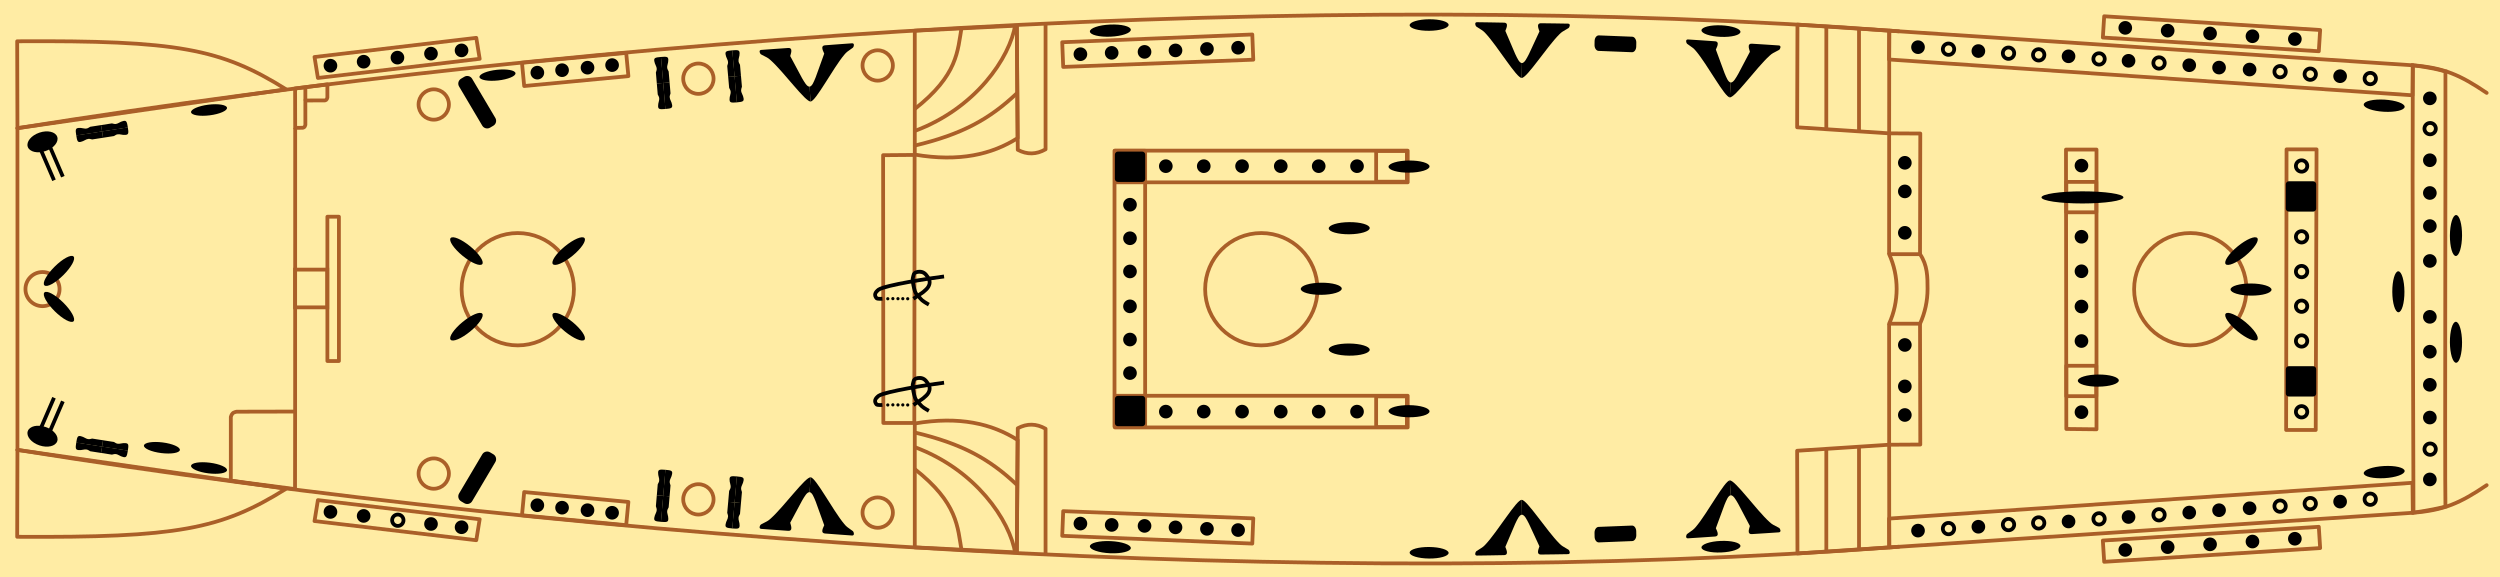
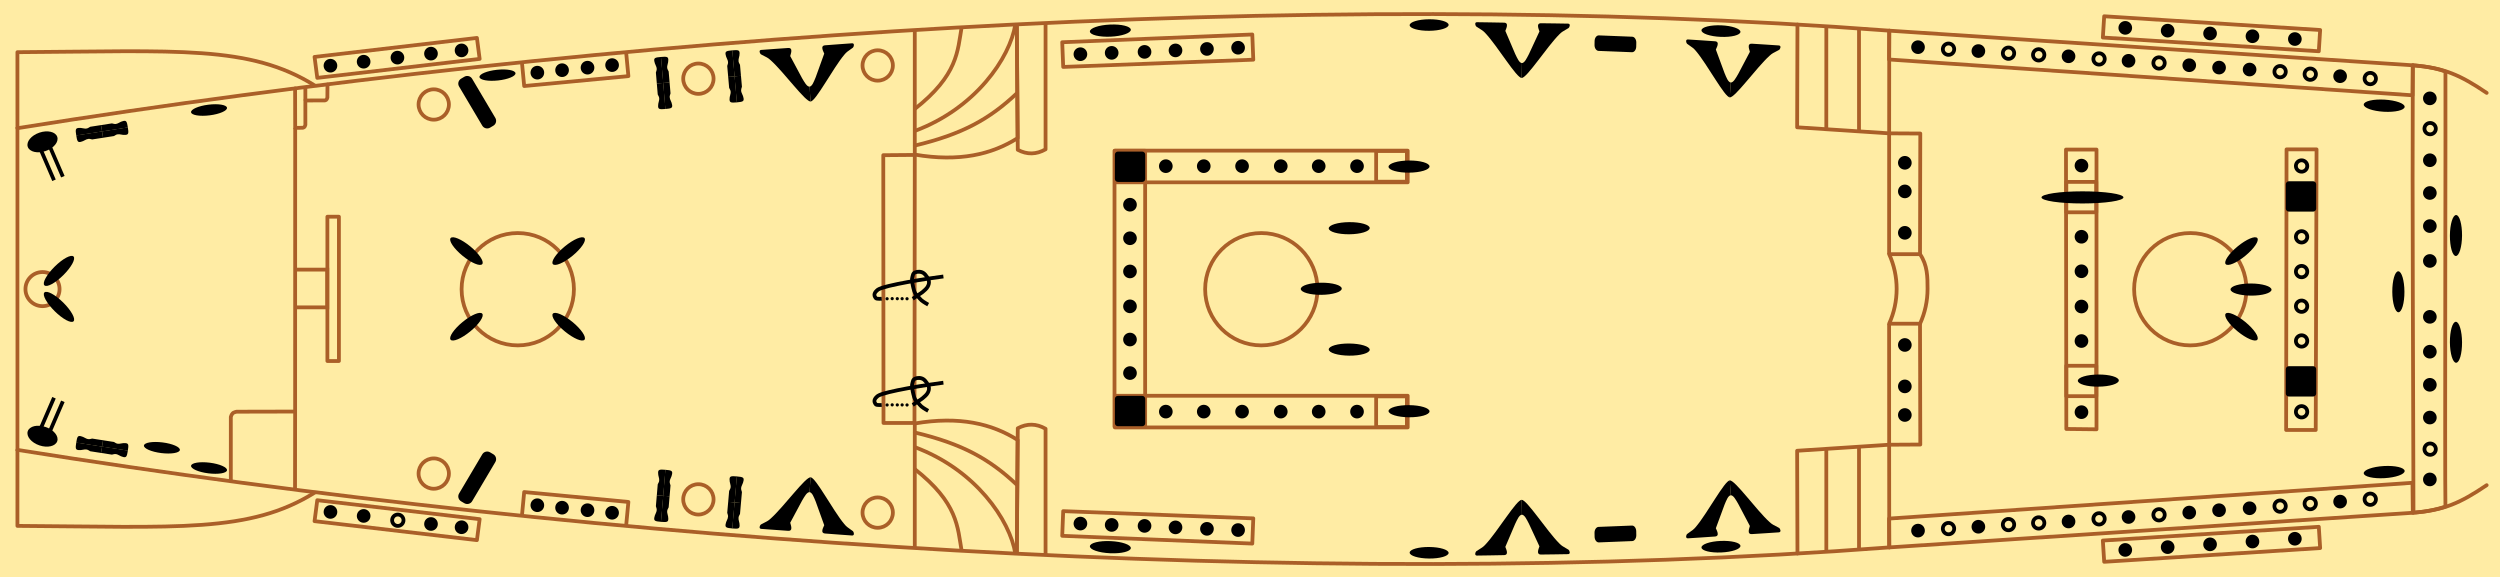
<svg xmlns="http://www.w3.org/2000/svg" xmlns:ns2="https://github.com/jolaf/rigging" xmlns:xlink="http://www.w3.org/1999/xlink" viewBox="1 -24 659 152" version="1.1" id="svg1" height="100%" width="100%">
  <style id="style1">
    /*  */
    #background {
      fill: #ffeca4;
    }

    #drawing, #wood {
      color: #aa5f28;
    }

    #wood {
      opacity: 0.5;
    }
    /*  */
  </style>
  <defs id="defs1">
    <pattern id="wood" width="5" height="5" viewBox="0,0,100,100" patternUnits="userSpaceOnUse" style="color:#aa5f28;opacity:0.5;fill:currentColor">
      <rect x="0" y="0" width="100" height="5" id="rect1431" />
      <rect id="rect3597" height="95" width="100" y="5" x="0" style="opacity:0.1" />
    </pattern>
    <rect y="-0.809" x="277.269" height="146.642" width="220.711" id="deckMask" style="fill:currentColor" />
    <g id="mastMask" style="stroke:currentColor">
      <path id="path89" d="m 425.113,59.525 c 26.5,26.5 26.5,26.5 26.5,26.5 z" />
      <path id="path91" d="m 451.613,59.525 c -26.5,26.5 -26.5,26.5 -26.5,26.5 z" />
    </g>
    <circle r="4" cy="398.091" cx="160.871" id="pipe" style="stroke:currentColor" />
    <circle id="pin" r="1.8" cy="28.152" cx="567.539" style="fill:currentColor" transform="rotate(-8.297298)" class="aura" />
    <circle style="fill:none;stroke:currentColor" transform="rotate(-8.297298)" id="pinhole" cx="607.213" cy="138.775" r="1.5" />
    <ellipse transform="rotate(89.50973)" id="cleat" ry="5.4" rx="1.6" cy="-575.374" cx="3.721" style="fill:currentColor" class="aura" />
    <rect ry="1.5" y="72.319" x="396.501" height="15" width="4" id="lcleat" style="fill:currentColor" class="aura" />
    <path d="m 42.185,13.735 c 0,0 -0.026,-2.039 -0.002,-2.905 0.159,-0.415 0.29,-0.647 0.302,-0.946 C 42.517,9.123 42.079,8.693 42.019,7.767 41.966,6.953 42.308,6.833 43.89,6.842 l 0,6.893 z" id="quaterXcleat" style="fill:currentColor" class="aura" />
    <g id="xcleat" style="fill:currentColor" class="aura">
      <use xlink:href="#quaterXcleat" id="use4900" />
      <use id="use5194" xlink:href="#quaterXcleat" transform="matrix(-1,0,0,1,87.75,0)" />
      <use id="use5196" xlink:href="#quaterXcleat" transform="matrix(1,0,0,-1,0,27.45)" />
      <use transform="rotate(180,43.875,13.725)" xlink:href="#quaterXcleat" id="use5198" />
    </g>
    <g id="halfKevel" transform="translate(0.8061524,-4.030762)">
      <path id="path7427" d="M 427.52,40.223 V 51.57 L 421.878,40.262 Z" style="fill-opacity:0" />
      <path id="path7429" d="m 425.754,48.483 c 0.605,1.201 1.081,2.305 1.819,2.399 -0.01,0.735 0.015,2.749 0,3.896 -1.297,0.164 -6.502,-8.282 -9.737,-11.618 -0.74,-0.763 -0.818,-0.717 -2.433,-1.725 -0.222,-0.138 -0.607,-1.137 0.142,-1.153 2.121,-0.047 4.926,0.037 7.099,0.007 1.56,-0.021 0.44,1.911 0.425,2.168" style="fill:currentColor" />
    </g>
    <g id="kevel" class="aura">
      <use id="use6821" xlink:href="#halfKevel" />
      <use id="use6823" transform="matrix(-1,0,0,1,856.7406,0)" xlink:href="#halfKevel" x="0" y="0" width="100%" height="100%" />
    </g>
    <rect id="fist" width="8" height="8" x="287.157" y="40.706" class="aura" style="fill:currentColor" rx="0.8" ry="0.8" />
    <g class="aura" id="tackle" transform="matrix(-1,0,0,1,657.0613,84.96837)" style="fill:currentColor">
      <path id="path10739" d="m 23.142,44.848 -0.918,0.396 3.977,9.219 0.918,-0.396 z" />
      <path id="path10496" d="m 25.478,43.901 -0.918,0.396 3.977,9.219 0.92,-0.396 z" />
      <ellipse transform="rotate(-18.74917,-1131.871,-71.94031)" ry="2.557" rx="4.104" cy="420.366" cx="-74.057" id="ellipse10498" />
    </g>
    <g class="aura" id="knot" transform="translate(380.0305,-105.3119)" style="fill:currentColor">
      <g style="fill-opacity:0" id="g48">
        <rect id="rect24283" width="11.369" height="3.748" x="282.176" y="457.797" />
        <rect id="rect24291" width="3.123" height="7.121" x="290.847" y="454.439" />
        <rect id="rect24295" width="1.811" height="6.996" x="293.158" y="455.189" />
      </g>
      <path id="path24033" d="m 298.66,454.676 c -2.013,0.246 -5.879,0.818 -9.482,1.479 -1.802,0.33 -3.537,0.682 -4.945,1.029 -1.408,0.347 -2.446,0.644 -3.053,1.043 l -0.018,0.012 -0.016,0.014 c -0.479,0.375 -0.88,0.793 -1.043,1.336 -0.163,0.543 0.01,1.177 0.482,1.674 l 0.031,0.033 0.035,0.025 c 0.22,0.163 0.398,0.178 0.588,0.205 0.19,0.027 0.386,0.035 0.57,0.037 0.368,0.005 0.691,-0.019 0.691,-0.019 l -0.076,-0.998 c 0,0 -0.288,0.022 -0.604,0.018 -0.158,-0.002 -0.32,-0.01 -0.441,-0.027 -0.081,-0.011 -0.077,-0.012 -0.09,-0.014 -0.241,-0.274 -0.291,-0.445 -0.23,-0.646 0.064,-0.214 0.307,-0.516 0.688,-0.818 0.306,-0.197 1.359,-0.564 2.725,-0.9 1.375,-0.339 3.095,-0.689 4.885,-1.018 3.58,-0.656 7.443,-1.228 9.424,-1.471 z" />
      <path id="path24035" d="m 292.389,453.41 c -0.465,-0.022 -0.923,0.066 -1.311,0.229 -0.408,0.171 -0.686,0.499 -0.809,0.811 -0.122,0.312 -0.151,0.585 -0.234,0.865 -0.144,0.483 -0.088,1.007 -0.01,1.543 0.078,0.536 0.2,1.065 0.285,1.428 0.17,0.724 0.285,1.148 0.66,1.758 0.024,0.038 0.07,0.067 0.096,0.105 -0.209,0.132 -0.688,0.469 -0.688,0.469 l 0.521,0.854 c 0,0 0.573,-0.406 0.85,-0.58 0.302,0.324 0.563,0.688 0.873,0.947 0.652,0.547 1.848,1.191 1.848,1.191 l 0.482,-0.877 c 0,0 -1.221,-0.689 -1.688,-1.08 -0.256,-0.214 -0.442,-0.485 -0.691,-0.746 0.434,-0.293 0.655,-0.394 0.979,-0.668 0.496,-0.421 1.126,-0.912 1.475,-1.568 0.289,-0.544 0.46,-1.089 0.369,-1.754 -0.061,-0.444 -0.291,-0.879 -0.586,-1.33 -0.295,-0.451 -0.648,-0.883 -1.068,-1.164 -0.415,-0.278 -0.888,-0.41 -1.354,-0.432 z m -0.924,1.15 c 0.448,-0.188 1.275,-0.186 1.721,0.111 0.218,0.146 0.544,0.506 0.789,0.881 0.245,0.374 0.415,0.798 0.432,0.918 0.063,0.463 -0.011,0.678 -0.262,1.15 -0.191,0.359 -0.738,0.847 -1.24,1.273 -0.288,0.245 -0.563,0.39 -1.016,0.693 -0.014,-0.022 -0.051,-0.047 -0.064,-0.068 -0.323,-0.525 -0.37,-0.744 -0.539,-1.463 -0.084,-0.359 -0.2,-0.864 -0.27,-1.344 -0.07,-0.48 -0.071,-0.953 -0.023,-1.113 0.108,-0.363 0.153,-0.643 0.209,-0.785 0.056,-0.142 0.06,-0.168 0.264,-0.254 z" />
      <g id="g765">
        <circle r="0.426" cy="461.044" cx="283.884" id="circle24037" />
        <circle id="circle24039" cx="285.226" cy="461.013" r="0.426" />
        <circle r="0.426" cy="461.028" cx="286.568" id="circle24041" />
        <circle id="circle24043" cx="287.846" cy="461.028" r="0.426" />
        <circle r="0.426" cy="461.044" cx="289.14" id="circle24045" />
      </g>
    </g>
  </defs>
  <g id="layer1">
    <g style="fill:#ffeca4" id="background">
      <rect id="rect6803" width="720" height="370" x="-20" y="-140" />
    </g>
  </g>
  <g id="layer2">
    <g id="drawing" style="color:#aa5f28;fill:none;stroke:currentColor">
+       <path class="rail" id="path4294" d="m 645.621,-5.151 c -3.61,-1.336 -8.605,-1.635 -8.605,-1.635 -0.16,38.87 0.115,82.335 0.176,117.905 0,0 3.932,-0.108 8.424,-1.564 -0.182,-8.555 0.077,-111.18 0.004,-114.706 -9e-5,0 -1.7e-4,0 -2.6e-4,0" style="stroke-linejoin:round" />
+       <path class="rail" id="rect4333" d="m 603.734,15.378 c 0,0 7.908,0 7.908,0 0,0 -0.217,73.963 -0.217,73.963 0,0 -7.8,0 -7.8,0 0,0 0.108,-73.963 0.108,-73.963" style="stroke-linejoin:round;stroke-linecap:round" />
+       <circle class="solid" r="14.805" cy="52.238" cx="578.359" id="path4330" />
+       <path class="rail" id="rect4326" d="m 545.591,15.428 c 0,0 8.047,0 8.047,0 0,0 0,73.736 0,73.736 0,0 -7.955,-0.091 -7.955,-0.091 0,0 -0.091,-73.645 -0.091,-73.645" style="stroke-linejoin:round;stroke-linecap:round;stroke-width:1.002" />
+       <path style="stroke-width:1.002;stroke-linecap:round;stroke-linejoin:round" id="path4211" d="m 507.125,61.323 c 1.304,-2.875 1.979,-5.997 1.979,-9.164 10e-6,-3.167 -0.013,-6.268 -1.989,-9.164 h -8.138 c 1.304,2.875 1.979,5.997 1.979,9.164 0,3.167 -0.675,6.288 -1.979,9.164 l 8.147,-3e-5" class="solid" />
+       <circle class="solid " id="circle327" cx="333.481" cy="52.238" r="14.805" />
+       <path class="rail" d="m 302.86,88.464 c 0,0 -8.075,0 -8.075,0 0,0 0,-72.72 0,-72.72 0,0 8.075,0 8.075,0 0,0 0,72.72 0,72.72" id="path4336" style="stroke-width:1.002;stroke-linejoin:round" />
+       <path class="solid" d="m 242.138,16.839 c 0,0 -8.306,0.069 -8.306,0.069 -0.004,16.806 0.062,53.776 0.058,70.582 0,0 8.168,0 8.168,0 0.004,-16.806 0.076,-53.845 0.08,-70.651 0,0 0,-5e-5 0,-5e-5" id="path4060" style="stroke-linejoin:round" />
+       <circle class="solid" r="14.805" cy="52.238" cx="137.481" id="circle329" />
+       <rect class="solid" y="33.13" x="87.298" height="38.031" width="3.041" id="rect4322" style="stroke-linejoin:round" />
+       <path d="m 78.789,47.072 h 8.482 v 9.949 h -8.482" id="rect4317" />
+       <path class="solid" d="m 87.327,-1.708 -0.031,3.419 c -0.175,0.713 -0.438,0.672 -0.685,0.766 l -5.121,0.009 0.005,6.425 c -0.175,0.713 -0.438,0.672 -0.685,0.766 l -1.999,0.035 -0.023,-10.387" id="path4887" style="stroke-width:1.002;stroke-linecap:round;stroke-linejoin:round" />
+       <path style="stroke-width:1.002;stroke-linejoin:round" d="M 81.491,2.486 V -1.077" id="path5796" />
+       <path d="m 78.795,84.486 0.017,-74.774" id="path4304" />
+       <path class="solid" d="M 61.845,102.711 V 85.897 c 0.389,-1.278 0.973,-1.205 1.523,-1.374 l 15.427,-0.037 -0.025,20.438" id="path4412" style="stroke-width:1.002;stroke-linecap:round;stroke-linejoin:round" />
+       <circle class="solid" r="4.495" cy="52.207" cx="12.204" id="circle4314" />
+       <path id="path4069" d="M 5.599,9.788 V 94.592" style="stroke-width:0.991;stroke-linecap:round" />
      <g id="portDrawing">
-         <path d="m 5.599,9.788 c 154.591,-24.72 342.252,-37.19 495.89,-25.536 m 135.527,8.962 c 8.188,0.64 12.488,2.549 19.468,7.271" id="path4399" style="stroke-linecap:round" />
-         <path class="rail" id="rect4158" d="m 499.005,-15.916 c 0,0 138.012,9.13 138.012,9.13 0,0 -0.082,7.903 -0.082,7.903 0,0 -137.973,-9.434 -137.973,-9.434 0,0 0.044,-7.599 0.044,-7.599" style="stroke-linejoin:round" />
+         <path class="rail" id="rect4158" d="m 499.005,-15.916 138.012,9.13 -0.082,7.903 -137.973,-9.434 0.044,-7.599" style="stroke-linejoin:round" />
        <rect class="rail" style="fill-rule:evenodd;stroke-linecap:round;stroke-miterlimit:0;stroke-width:1.002;stroke-linejoin:round" id="rect4272" width="57.042" height="5.615" x="614.658" y="330.176" transform="matrix(0.997985,0.063452,-0.063107,0.998007,-36.91926,-388.2302)" />
        <rect class="solid" id="rect4212" width="7.895" height="8.012" x="545.681" y="23.952" style="stroke-linejoin:round" />
        <path class="rail" id="path4201" d="m 498.969,42.996 c 0,0 0.013,-31.846 0.013,-31.846 0,0 8.206,0.049 8.206,0.049 0,0 -0.072,31.797 -0.072,31.797" style="stroke-linejoin:round" />
        <g id="g4442">
-           <path style="fill-rule:evenodd;stroke-width:1.002;stroke-linecap:round;stroke-linejoin:round" d="m 474.81,-17.515 -0.083,27.074 24.254,1.59 0.023,-27.065 z" id="path4436" class="solid" />
+           <path style="fill-rule:evenodd;stroke-width:1.002;stroke-linecap:round;stroke-linejoin:round" d="m 474.81,-17.515 -0.083,27.074 24.254,1.59 0.023,-27.065" id="path4436" class="solid" />
          <path d="m 491.034,11.003 c 0,0 0,-27.13 0,-27.13" id="path4438" />
          <path d="m 482.413,10.058 c 0,0 0.006,-26.716 0.006,-26.716" id="path4440" />
        </g>
        <rect class="solid" y="15.795" x="363.751" height="8.109" width="8.109" id="rect4227" style="stroke-linejoin:round" />
        <rect class="rail" y="15.715" x="294.884" height="8.348" width="77.184" id="rect4231" style="stroke-linejoin:round" />
        <path class="rail" id="rect4238" d="m 281.003,-12.863 c 0,0 50.101,-2.045 50.101,-2.045 0,0 0.262,6.643 0.262,6.643 0,0 -50.107,1.907 -50.107,1.907 0,0 -0.256,-6.505 -0.256,-6.505" style="stroke-linejoin:round;stroke-linecap:round" />
        <g id="g2411" style="stroke-linejoin:round">
          <path id="path4286" d="m 269.031,-17.595 c 0,0 0.253,33.082 0.253,33.082 2.441,1.306 4.882,1.261 7.324,-0.126 0,0 0,-33.335 0,-33.335" class="solid" />
-           <path id="path4302" d="m 242.135,16.75 c 11.722,2.006 20.363,-0.062 27.109,-4.348 l -0.214,-29.641 -26.895,1.334 z" class="solid" />
+           <path id="path4302" d="m 242.135,-15.905 v 32.655 c 11.722,2.006 20.363,-0.062 27.109,-4.348 l -0.214,-29.641" class="solid" />
          <path id="path4300" d="m 242.153,14.372 c 12.578,-3.001 19.671,-7.006 26.788,-13.682" style="stroke-width:1.002;stroke-linecap:round" />
          <path id="path4298" d="m 242.135,10.516 c 16.006,-5.945 25.097,-19.221 26.517,-28.111" />
          <path id="path4296" d="m 242.066,4.779 c 11.483,-8.995 11.331,-15.34 12.443,-21.742" />
        </g>
        <use height="100%" width="100%" id="use11168" xlink:href="#pipe" y="-404.834" x="71.491" />
        <use height="100%" width="100%" id="use11170" xlink:href="#pipe" y="-401.346" x="24.224" />
-         <rect transform="rotate(-5.435147)" class="rail" id="rect4267" width="27.593" height="6.154" x="138.674" y="5.712" style="stroke-linejoin:round;stroke-width:1.002" />
-         <rect class="rail" ry="0" y="391.192" x="58.768" height="5.599" width="42.94" id="rect4281" transform="matrix(0.993053,-0.117668,0.159682,0.987169,-36.91926,-388.2302)" style="stroke-linejoin:round" />
        <use height="100%" width="100%" id="use11166" xlink:href="#pipe" y="-394.546" x="-45.537" />
-         <path style="fill-rule:evenodd;stroke-width:1.002;stroke-linejoin:round" d="M 5.53,-13.119 C 47.749,-13.376 59.265,-11.194 76.412,-0.454 L 5.599,9.788 Z" id="path7423" class="solid" />
+         <path transform="rotate(-5.435147)" style="stroke-width:1.002;stroke-linejoin:round" d="m 166.267,5.712 v 6.154 h -27.593 V 5.712" id="rect4267" />
+         <rect class="rail" ry="0" y="0.8" x="84.382" height="5.574" width="43.093" id="rect4281" transform="matrix(0.993243,-0.1160536,0.1289005,0.9916575,0,0)" style="stroke-width:1;stroke-linejoin:round" />
+         <path style="fill-rule:evenodd;stroke-width:1.002;stroke-linejoin:round" d="M 5.599,9.788 5.592,-10.244 C 47.812,-10.501 66.827,-12.194 83.974,-1.454" id="path7423" class="solid" />
+         <path d="m 5.599,9.788 c 154.591,-24.72 339.767,-37.357 493.406,-25.704 m 138.012,9.13 c 8.188,0.64 12.488,2.549 19.468,7.271" id="path4399" style="stroke-linecap:round" />
      </g>
      <use xlink:href="#portDrawing" id="starboardDrawing" x="0" y="0" width="100%" height="100%" transform="matrix(1,0,0,-1,0,104.3797)" />
-       <path class="rail" id="path4294" d="m 645.621,-5.151 c -3.876,-1.16 -8.605,-1.635 -8.605,-1.635 -0.16,38.87 0.115,82.335 0.176,117.905 0,0 3.887,-0.461 8.424,-1.564 -0.182,-8.555 0.077,-111.18 0.004,-114.706 0,0 -2.6e-4,0 -2.6e-4,0" />
-       <path class="rail" id="rect4333" d="m 603.734,15.378 c 0,0 7.908,0 7.908,0 0,0 -0.217,73.963 -0.217,73.963 0,0 -7.8,0 -7.8,0 0,0 0.108,-73.963 0.108,-73.963" style="stroke-linejoin:round;stroke-linecap:round" />
-       <circle class="solid" r="14.805" cy="52.238" cx="578.359" id="path4330" />
-       <path class="rail" id="rect4326" d="m 545.591,15.428 c 0,0 8.047,0 8.047,0 0,0 0,73.736 0,73.736 0,0 -7.955,-0.091 -7.955,-0.091 0,0 -0.091,-73.645 -0.091,-73.645" style="stroke-linejoin:round;stroke-linecap:round;stroke-width:1.002" />
-       <path style="stroke-width:1.002;stroke-linecap:round;stroke-linejoin:round" id="path4211" d="m 507.125,61.323 c 1.304,-2.875 1.979,-5.997 1.979,-9.164 10e-6,-3.167 -0.013,-6.268 -1.989,-9.164 h -8.138 c 1.304,2.875 1.979,5.997 1.979,9.164 0,3.167 -0.675,6.288 -1.979,9.164 l 8.147,-3e-5" class="solid" />
-       <circle class="solid " id="circle327" cx="333.481" cy="52.238" r="14.805" />
-       <path class="rail" d="m 302.86,88.464 c 0,0 -8.075,0 -8.075,0 0,0 0,-72.72 0,-72.72 0,0 8.075,0 8.075,0 0,0 0,72.72 0,72.72" id="path4336" style="stroke-width:1.002;stroke-linejoin:round" />
-       <path class="solid" d="m 242.094,16.839 c 0,0 -8.306,0.069 -8.306,0.069 -0.004,16.806 0.062,53.776 0.058,70.582 0,0 8.168,0 8.168,0 0.004,-16.806 0.076,-53.845 0.08,-70.651 0,0 0,-5e-5 0,-5e-5" id="path4060" style="stroke-linejoin:round" />
-       <circle class="solid" r="14.805" cy="52.238" cx="137.481" id="circle329" />
-       <rect class="solid" y="33.13" x="87.298" height="38.031" width="3.041" id="rect4322" style="stroke-linejoin:round" />
-       <rect class="solid" y="47.072" x="78.789" height="9.949" width="8.482" id="rect4317" />
-       <path class="solid" d="M 87.296,-1.771 V 1.711 c -0.175,0.713 -0.438,0.672 -0.685,0.766 l -5.121,0.009 0.005,6.425 c -0.175,0.713 -0.438,0.672 -0.685,0.766 l -1.999,0.035 -0.023,-10.387 z" id="path4887" style="stroke-width:1.002;stroke-linecap:round;stroke-linejoin:round" />
-       <path style="stroke-width:1.002;stroke-linejoin:round" d="M 81.491,2.486 V -1.077" id="path5796" />
-       <path d="m 78.795,84.486 0.017,-74.774" id="path4304" />
-       <path class="solid" d="M 61.845,102.711 V 85.897 c 0.389,-1.278 0.973,-1.205 1.523,-1.374 l 15.427,-0.037 -0.025,20.438 z" id="path4412" style="stroke-width:1.002;stroke-linecap:round;stroke-linejoin:round" />
-       <circle class="solid" r="4.495" cy="52.207" cx="12.204" id="circle4314" />
-       <path id="path4069" d="M 5.599,9.788 V 94.592" style="stroke-width:0.991;stroke-linecap:round" />
    </g>
  </g>
  <g id="layer3" style="display:none">
    <g id="deckMasks">
      <use transform="matrix(0.71785,0,0,1,299.4258,-20.6)" style="color:#ffffff" height="100%" width="100%" y="0" x="0" ns2:deck="fore" class="deckMask" xlink:href="#deckMask" id="use758" />
      <use transform="matrix(1.0033,0,0,1,-1.1,-20.6)" style="color:#ffffff" height="100%" width="100%" y="0" x="0" ns2:deck="main" class="deckMask" xlink:href="#deckMask" id="use760" />
      <use transform="matrix(1.23109,0,0,1,-335.8762,-20.6)" style="color:#ffffff" height="100%" width="100%" y="0" x="0" ns2:deck="stern" class="deckMask" xlink:href="#deckMask" id="use668" />
    </g>
  </g>
  <g id="layer4" style="display:none">
    <g id="mastMasks" style="color:#ff0000">
      <use y="-20.6" x="140" ns2:mast="fore" class="mastMask" xlink:href="#mastMask" id="use89" width="100%" height="100%" />
      <use height="100%" width="100%" y="-20.6" x="-104.89" ns2:mast="main" class="mastMask" xlink:href="#mastMask" id="use336" />
      <use height="100%" width="100%" y="-20.6" x="-300.966" ns2:mast="mizzen" class="mastMask" xlink:href="#mastMask" id="use338" />
    </g>
  </g>
  <g id="layer5">
    <g id="points">
      <g ns2:side="port" id="g1143" ns2:rail="behindFront" ns2:deck="fore">
        <use height="100%" width="100%" id="use4877" xlink:href="#cleat" y="0" x="0" transform="rotate(-89.09962,631.8431,-18.64428)" />
      </g>
      <g ns2:side="starboard" ns2:deck="fore" ns2:rail="behindFront" id="g347">
        <use x="0" y="0" xlink:href="#cleat" id="use345" width="100%" height="100%" transform="matrix(0.015714,0.999877,0.999877,-0.015714,640.5563,-509.1088)" />
      </g>
      <g ns2:side="port" ns2:isAcross="true" id="g4296" ns2:rail="frontRail" ns2:deck="fore">
        <use height="100%" width="100%" id="use4878" xlink:href="#pin" y="0" x="0" transform="translate(75.84866,98.83295)" />
        <use height="100%" width="100%" id="use4880" xlink:href="#pin" y="0" x="0" transform="translate(75.84866,89.63983)" />
        <use height="100%" width="100%" id="use4882" xlink:href="#pin" y="0" x="0" transform="translate(75.84866,80.91451)" />
        <use height="100%" width="100%" id="use4886" xlink:href="#pin" y="0" x="0" transform="translate(75.84862,72.28295)" />
        <use height="100%" width="100%" id="use4884" xlink:href="#pinhole" y="0" x="0" transform="translate(20.70035,-39.78692)" />
        <use height="100%" width="100%" id="use4888" xlink:href="#pin" y="0" x="0" transform="translate(75.84862,55.97045)" />
      </g>
      <g ns2:side="starboard" ns2:deck="fore" ns2:rail="frontRail" id="g361" ns2:isAcross="true">
        <use x="0" y="0" xlink:href="#pin" id="use349" width="100%" height="100%" transform="matrix(1,0,0,-1,75.84866,5.47289)" />
        <use x="0" y="0" xlink:href="#pin" id="use351" width="100%" height="100%" transform="matrix(1,0,0,-1,75.84866,14.66601)" />
        <use x="0" y="0" xlink:href="#pin" id="use353" width="100%" height="100%" transform="matrix(1,0,0,-1,75.84866,23.39133)" />
        <use x="0" y="0" xlink:href="#pin" id="use355" width="100%" height="100%" transform="matrix(1,0,0,-1,75.84862,32.02289)" />
        <use x="0" y="0" xlink:href="#pinhole" id="use357" width="100%" height="100%" transform="matrix(1,0,0,-1,20.70035,144.0928)" />
        <use x="0" y="0" xlink:href="#pin" id="use359" width="100%" height="100%" transform="matrix(1,0,0,-1,75.84862,48.33539)" />
      </g>
      <g ns2:side="port" ns2:deck="fore" ns2:rail="onDeckFront" id="g826">
        <use height="100%" width="100%" id="use4869" xlink:href="#cleat" y="0" x="0" transform="rotate(3.785765,525.8314,819.6382)" />
      </g>
      <g ns2:deck="fore" ns2:side="center" ns2:rail="onDeckFront" id="g4125">
        <use x="0" y="0" xlink:href="#cleat" id="use4123" width="100%" height="100%" transform="rotate(90.24104,577.353,54.64535)" />
      </g>
      <g ns2:side="starboard" id="g365" ns2:rail="onDeckFront" ns2:deck="fore">
        <use x="0" y="0" xlink:href="#cleat" id="use363" width="100%" height="100%" transform="matrix(0.997818,-0.066026,-0.066026,-0.997818,55.26471,137.2361)" />
      </g>
      <g ns2:side="port" id="g4304" ns2:rail="sideRail" ns2:deck="fore">
        <use height="100%" width="100%" id="use4842" xlink:href="#pin" y="0" x="0" transform="rotate(3.868454,-92.7702,-907.3731)" />
        <use height="100%" width="100%" id="use4838" xlink:href="#pinhole" y="0" x="0" transform="rotate(3.868454,1466.888,-1553.783)" />
        <use height="100%" width="100%" id="use4840" xlink:href="#pin" y="0" x="0" transform="rotate(3.868454,-99.96312,-671.3174)" />
        <use height="100%" width="100%" id="use4836" xlink:href="#pinhole" y="0" x="0" transform="rotate(3.868454,1459.176,-1319.113)" />
        <use height="100%" width="100%" id="use4834" xlink:href="#pinhole" y="0" x="0" transform="rotate(3.868454,1456.696,-1201.136)" />
        <use height="100%" width="100%" id="use4832" xlink:href="#pin" y="0" x="0" transform="rotate(3.868454,-108.5725,-318.7246)" />
        <use height="100%" width="100%" id="use4830" xlink:href="#pinhole" y="0" x="0" transform="rotate(3.868454,1448.685,-965.0252)" />
        <use height="100%" width="100%" id="use4828" xlink:href="#pin" y="0" x="0" transform="rotate(3.868454,-118.2131,-83.96187)" />
        <use height="100%" width="100%" id="use4826" xlink:href="#pinhole" y="0" x="0" transform="rotate(3.868454,1440.792,-730.3631)" />
        <use height="100%" width="100%" id="use4824" xlink:href="#pin" y="0" x="0" transform="rotate(3.868454,-127.5393,153.5277)" />
        <use height="100%" width="100%" id="use4822" xlink:href="#pin" y="0" x="0" transform="rotate(3.868454,-132.7446,270.2065)" />
        <use height="100%" width="100%" id="use4820" xlink:href="#pin" y="0" x="0" transform="rotate(3.868454,-136.3844,389.6254)" />
        <use height="100%" width="100%" id="use4816" xlink:href="#pinhole" y="0" x="0" transform="rotate(3.868454,1422.843,-256.7695)" />
        <use height="100%" width="100%" id="use4818" xlink:href="#pinhole" y="0" x="0" transform="rotate(3.868454,1417.016,-138.7774)" />
        <use height="100%" width="100%" id="use4814" xlink:href="#pin" y="0" x="0" transform="rotate(3.868454,-150.431,743.7496)" />
        <use height="100%" width="100%" id="use4812" xlink:href="#pinhole" y="0" x="0" transform="rotate(3.868454,1407.834,96.0115)" />
      </g>
      <g ns2:side="starboard" ns2:deck="fore" ns2:rail="sideRail" id="g399">
        <use x="0" y="0" xlink:href="#pin" id="use367" width="100%" height="100%" transform="matrix(0.997722,-0.067466,-0.067466,-0.997722,-61.42814,100.1132)" />
        <use x="0" y="0" xlink:href="#pinhole" id="use369" width="100%" height="100%" transform="matrix(0.997722,-0.067466,-0.067466,-0.997722,-101.4873,206.8092)" />
        <use x="0" y="0" xlink:href="#pin" id="use371" width="100%" height="100%" transform="matrix(0.997722,-0.067466,-0.067466,-0.997722,-45.51876,99.09042)" />
        <use x="0" y="0" xlink:href="#pinhole" id="use373" width="100%" height="100%" transform="matrix(0.997722,-0.067466,-0.067466,-0.997722,-85.67257,205.7545)" />
        <use x="0" y="0" xlink:href="#pinhole" id="use375" width="100%" height="100%" transform="matrix(0.997722,-0.067466,-0.067466,-0.997722,-77.71882,205.3186)" />
        <use x="0" y="0" xlink:href="#pin" id="use377" width="100%" height="100%" transform="matrix(0.997722,-0.067466,-0.067466,-0.997722,-21.75033,97.70667)" />
        <use x="0" y="0" xlink:href="#pinhole" id="use379" width="100%" height="100%" transform="matrix(0.997722,-0.067466,-0.067466,-0.997722,-61.80757,204.2404)" />
        <use x="0" y="0" xlink:href="#pin" id="use381" width="100%" height="100%" transform="matrix(0.997722,-0.067466,-0.067466,-0.997722,-5.933765,96.52167)" />
        <use x="0" y="0" xlink:href="#pinhole" id="use383" width="100%" height="100%" transform="matrix(0.997722,-0.067466,-0.067466,-0.997722,-45.99382,203.1736)" />
        <use x="0" y="0" xlink:href="#pin" id="use385" width="100%" height="100%" transform="matrix(0.997722,-0.067466,-0.067466,-0.997722,10.06748,95.35167)" />
        <use x="0" y="0" xlink:href="#pin" id="use387" width="100%" height="100%" transform="matrix(0.997722,-0.067466,-0.067466,-0.997722,17.92749,94.73479)" />
        <use x="0" y="0" xlink:href="#pin" id="use389" width="100%" height="100%" transform="matrix(0.997722,-0.067466,-0.067466,-0.997722,25.97592,94.21729)" />
        <use x="0" y="0" xlink:href="#pinhole" id="use391" width="100%" height="100%" transform="matrix(0.997722,-0.067466,-0.067466,-0.997722,-14.08319,200.8842)" />
        <use x="0" y="0" xlink:href="#pinhole" id="use393" width="100%" height="100%" transform="matrix(0.997722,-0.067466,-0.067466,-0.997722,-6.136005,200.2223)" />
        <use x="0" y="0" xlink:href="#pin" id="use395" width="100%" height="100%" transform="matrix(0.997722,-0.067466,-0.067466,-0.997722,49.8353,92.46323)" />
        <use x="0" y="0" xlink:href="#pinhole" id="use397" width="100%" height="100%" transform="matrix(0.997722,-0.067466,-0.067466,-0.997722,9.683369,199.0683)" />
      </g>
      <g ns2:side="port" ns2:rail="shroudsRail" ns2:deck="fore" id="g5102">
        <use height="100%" width="100%" id="use4845" xlink:href="#pin" y="0" x="0" transform="rotate(3.769456,-4.664136,-102.7973)" />
        <use height="100%" width="100%" id="use4847" xlink:href="#pin" y="0" x="0" transform="rotate(3.769456,-10.26693,67.38591)" />
        <use height="100%" width="100%" id="use4849" xlink:href="#pin" y="0" x="0" transform="rotate(3.769456,-15.86972,237.569)" />
        <use height="100%" width="100%" id="use4851" xlink:href="#pin" y="0" x="0" transform="rotate(3.769456,-21.47206,407.7377)" />
        <use height="100%" width="100%" id="use4853" xlink:href="#pin" y="0" x="0" transform="rotate(3.769456,-27.07484,577.9207)" />
      </g>
      <g ns2:side="starboard" id="g412" ns2:deck="fore" ns2:rail="shroudsRail">
        <use x="0" y="0" xlink:href="#pin" id="use401" width="100%" height="100%" transform="matrix(0.997837,-0.065742,-0.065742,-0.997837,-6.768192,104.2215)" />
        <use x="0" y="0" xlink:href="#pin" id="use403" width="100%" height="100%" transform="matrix(0.997837,-0.065742,-0.065742,-0.997837,4.407888,103.4852)" />
        <use x="0" y="0" xlink:href="#pin" id="use406" width="100%" height="100%" transform="matrix(0.997837,-0.065742,-0.065742,-0.997837,15.58396,102.7488)" />
        <use x="0" y="0" xlink:href="#pin" id="use408" width="100%" height="100%" transform="matrix(0.997837,-0.065742,-0.065742,-0.997837,26.75908,102.0126)" />
        <use x="0" y="0" xlink:href="#pin" id="use410" width="100%" height="100%" transform="matrix(0.997837,-0.065742,-0.065742,-0.997837,37.93515,101.2762)" />
      </g>
      <g ns2:side="port" id="g5002">
        <use x="0" y="0" xlink:href="#pinhole" id="use4991" width="100%" height="100%" transform="translate(-13.1858,-2.106348)" />
        <use x="0" y="0" xlink:href="#pinhole" id="use4989" width="100%" height="100%" transform="translate(-13.1858,-11.2663)" />
        <use x="0" y="0" xlink:href="#pinhole" id="use4987" width="100%" height="100%" transform="translate(-13.1858,-29.93838)" />
      </g>
      <g ns2:side="starboard" id="g424">
        <use height="100%" width="100%" id="use418" xlink:href="#pinhole" y="0" x="0" transform="matrix(1,0,0,-1,-13.1858,106.4122)" />
        <use height="100%" width="100%" id="use420" xlink:href="#pinhole" y="0" x="0" transform="matrix(1,0,0,-1,-13.1858,115.5721)" />
        <use height="100%" width="100%" id="use422" xlink:href="#pinhole" y="0" x="0" transform="matrix(1,0,0,-1,-13.1858,134.2442)" />
      </g>
      <g ns2:side="port" id="g1149" ns2:rail="frontFists" ns2:deck="fore">
        <use x="0" y="0" xlink:href="#fist" id="use10664" width="100%" height="100%" transform="translate(316.3839,-16.92513)" />
      </g>
      <g ns2:side="starboard" ns2:deck="fore" ns2:rail="frontFists" id="g416">
        <use height="100%" width="100%" id="use414" xlink:href="#fist" y="0" x="0" transform="matrix(1,0,0,-1,316.3839,121.231)" />
      </g>
      <g ns2:side="port" ns2:deck="fore" ns2:rail="atMastFront" id="g1383">
        <use height="100%" width="100%" id="use1381" xlink:href="#cleat" y="0" x="0" transform="matrix(0.766927,-0.641734,-0.641734,-0.766927,149.8073,410.5093)" />
      </g>
      <g id="g1173" ns2:side="center" ns2:rail="atMastFront" ns2:deck="fore">
        <use height="100%" width="100%" id="use4860" xlink:href="#cleat" y="0" x="0" transform="rotate(0.8713881,-2934.841,1273.955)" />
      </g>
      <g ns2:side="starboard" id="g428" ns2:rail="atMastFront" ns2:deck="fore">
        <use x="0" y="0" xlink:href="#cleat" id="use426" width="100%" height="100%" transform="rotate(39.92125,496.4486,53.13481)" />
      </g>
      <g ns2:side="port" ns2:isAcross="true" id="g4334" ns2:rail="behindMastRail" ns2:deck="fore">
        <use height="100%" width="100%" id="use4920" xlink:href="#pin" y="0" x="0" transform="translate(-15.98494,101.5517)" />
        <use height="100%" width="100%" id="use4922" xlink:href="#pin" y="0" x="0" transform="translate(-15.98494,92.45232)" />
        <use height="100%" width="100%" id="use4924" xlink:href="#pin" y="0" x="0" transform="translate(-15.98494,73.70326)" />
      </g>
      <g ns2:side="starboard" ns2:deck="fore" ns2:rail="behindMastRail" id="g436" ns2:isAcross="true">
        <use x="0" y="0" xlink:href="#pin" id="use430" width="100%" height="100%" transform="matrix(1,0,0,-1,-15.98494,2.75414)" />
        <use x="0" y="0" xlink:href="#pin" id="use432" width="100%" height="100%" transform="matrix(1,0,0,-1,-15.98494,11.85352)" />
        <use x="0" y="0" xlink:href="#pin" id="use434" width="100%" height="100%" transform="matrix(1,0,0,-1,-15.98494,30.60258)" />
      </g>
      <g ns2:side="port" ns2:deck="fore" ns2:rail="backPillars" id="g4131">
        <use x="0" y="0" xlink:href="#cleat" id="use4129" width="100%" height="100%" transform="matrix(-1.999944,-0.007457,0.014915,-0.999972,1700.694,31.12345)" />
      </g>
      <g id="g1179" ns2:rail="backPillars" ns2:side="starboard" ns2:deck="fore">
        <use transform="rotate(0.03827358,-115491.83,-31800.115)" height="100%" width="100%" id="use4857" xlink:href="#cleat" y="0" x="0" />
      </g>
      <g ns2:side="port" ns2:isAcross="true" id="g4384" ns2:rail="backRail" ns2:deck="fore">
        <use height="100%" width="100%" id="use4905" xlink:href="#pin" y="0" x="0" transform="translate(-62.54551,91.41639)" />
        <use height="100%" width="100%" id="use4907" xlink:href="#pin" y="0" x="0" transform="translate(-62.54551,80.49827)" />
        <use height="100%" width="100%" id="use4909" xlink:href="#pin" y="0" x="0" transform="translate(-62.54551,72.95795)" />
      </g>
      <g ns2:side="starboard" ns2:deck="fore" ns2:rail="backRail" id="g444" ns2:isAcross="true">
        <use x="0" y="0" xlink:href="#pin" id="use438" width="100%" height="100%" transform="matrix(1,0,0,-1,-62.54551,12.88945)" />
        <use x="0" y="0" xlink:href="#pin" id="use440" width="100%" height="100%" transform="matrix(1,0,0,-1,-62.54551,23.80757)" />
        <use x="0" y="0" xlink:href="#pin" id="use442" width="100%" height="100%" transform="matrix(1,0,0,-1,-62.54551,31.34789)" />
      </g>
      <g ns2:side="port" id="g4357" ns2:rail="bulwark" ns2:deck="main">
        <use height="100%" width="100%" id="use4933" xlink:href="#cleat" y="0" x="0" transform="matrix(0.950737,0,0,0.950737,-169.3192,-16.25863)" />
        <use height="100%" width="100%" id="use4825" xlink:href="#kevel" y="0" x="0" transform="rotate(0.8999815,3866.43,-1648.031)" />
        <use height="100%" width="100%" id="use4944" xlink:href="#lcleat" y="0" x="0" transform="matrix(-0.01972,1.022046,-0.732813,-0.029126,493.1735,-417.4143)" />
        <use height="100%" width="100%" id="use4918" xlink:href="#cleat" y="0" x="0" transform="matrix(0.950387,0.048001,-0.048001,0.950387,-92.25053,-42.27918)" />
        <use height="100%" width="100%" id="use4823" xlink:href="#kevel" y="0" x="0" transform="rotate(3.768481,1188.789,460.959)" />
      </g>
      <g ns2:side="starboard" ns2:deck="main" ns2:rail="bulwark" id="g456">
        <use x="0" y="0" xlink:href="#cleat" id="use446" width="100%" height="100%" transform="matrix(0.950737,0,0,-0.950737,-169.3192,120.5645)" />
        <use x="0" y="0" xlink:href="#kevel" id="use448" width="100%" height="100%" transform="matrix(0.999877,-0.015707,-0.015707,-0.999877,-25.41287,165.2374)" />
        <use x="0" y="0" xlink:href="#lcleat" id="use450" width="100%" height="100%" transform="matrix(-0.01972,-1.022046,-0.732813,0.029126,493.1735,521.7201)" />
        <use x="0" y="0" xlink:href="#cleat" id="use452" width="100%" height="100%" transform="matrix(0.950387,-0.048001,-0.048001,-0.950387,-92.25053,146.585)" />
        <use x="0" y="0" xlink:href="#kevel" id="use454" width="100%" height="100%" transform="matrix(0.997838,-0.065725,-0.065725,-0.997838,32.86614,181.4422)" />
      </g>
      <g ns2:side="port" id="g1161" ns2:rail="frontPillars" ns2:deck="main">
        <use height="100%" width="100%" id="use4893" xlink:href="#cleat" y="0" x="0" transform="translate(-202.962,21.1146)" />
      </g>
      <g ns2:side="starboard" ns2:deck="main" ns2:rail="frontPillars" id="g460">
        <use x="0" y="0" xlink:href="#cleat" id="use458" width="100%" height="100%" transform="matrix(1,0,0,-1,-202.962,83.19124)" />
      </g>
      <g ns2:side="port" id="g1164" ns2:rail="onDeckFront" ns2:deck="main">
        <use height="100%" width="100%" id="use4897" xlink:href="#cleat" y="0" x="0" transform="translate(-218.7304,37.3576)" />
      </g>
      <g ns2:side="starboard" ns2:deck="main" ns2:rail="onDeckFront" id="g464">
        <use x="0" y="0" xlink:href="#cleat" id="use462" width="100%" height="100%" transform="matrix(1,0,0,-1,-218.7304,66.94823)" />
      </g>
      <g id="g1194" ns2:side="center" ns2:rail="atMastFront" ns2:deck="main">
        <use height="100%" width="100%" id="use4911" xlink:href="#cleat" y="0" x="0" transform="rotate(180,462.3346,25.45869)" />
      </g>
      <g ns2:side="port" id="g4366" ns2:rail="sideMastRail" ns2:deck="main">
        <use height="100%" width="100%" id="use4789" xlink:href="#pin" y="0" x="0" transform="translate(-257.3499,73.84574)" />
        <use height="100%" width="100%" id="use4791" xlink:href="#pin" y="0" x="0" transform="translate(-247.3499,73.84574)" />
        <use height="100%" width="100%" id="use4793" xlink:href="#pin" y="0" x="0" transform="translate(-237.2509,73.84574)" />
        <use height="100%" width="100%" id="use4795" xlink:href="#pin" y="0" x="0" transform="translate(-227.0499,73.84574)" />
        <use height="100%" width="100%" id="use4799" xlink:href="#pin" y="0" x="0" transform="translate(-217.0499,73.84574)" />
        <use height="100%" width="100%" id="use4801" xlink:href="#pin" y="0" x="0" transform="translate(-206.9509,73.84574)" />
      </g>
      <g ns2:side="starboard" ns2:deck="main" ns2:rail="sideMastRail" id="g478">
        <use x="0" y="0" xlink:href="#pin" id="use466" width="100%" height="100%" transform="matrix(1,0,0,-1,-257.3499,30.4601)" />
        <use x="0" y="0" xlink:href="#pin" id="use468" width="100%" height="100%" transform="matrix(1,0,0,-1,-247.3499,30.4601)" />
        <use x="0" y="0" xlink:href="#pin" id="use470" width="100%" height="100%" transform="matrix(1,0,0,-1,-237.2509,30.4601)" />
        <use x="0" y="0" xlink:href="#pin" id="use472" width="100%" height="100%" transform="matrix(1,0,0,-1,-227.0499,30.4601)" />
        <use x="0" y="0" xlink:href="#pin" id="use474" width="100%" height="100%" transform="matrix(1,0,0,-1,-217.0499,30.4601)" />
        <use x="0" y="0" xlink:href="#pin" id="use476" width="100%" height="100%" transform="matrix(1,0,0,-1,-206.9509,30.4601)" />
      </g>
      <g ns2:side="port" id="g1158" ns2:rail="backFists" ns2:deck="main">
        <use height="100%" width="100%" id="use9904" xlink:href="#fist" y="0" x="0" transform="translate(7.726347,-24.75157)" />
      </g>
      <g ns2:side="starboard" ns2:deck="main" ns2:rail="backFists" id="g482">
        <use x="0" y="0" xlink:href="#fist" id="use480" width="100%" height="100%" transform="matrix(1,0,0,-1,7.726347,129.0574)" />
      </g>
      <g ns2:side="port" ns2:isAcross="true" id="g4374" ns2:rail="behindMastRail" ns2:deck="main">
        <use id="use11352" height="100%" width="100%" xlink:href="#pin" y="0" x="0" transform="translate(-266.796,101.5978)" />
        <use x="0" y="0" xlink:href="#pin" width="100%" height="100%" id="use11350" transform="translate(-266.796,92.84688)" />
        <use id="use11281" height="100%" width="100%" xlink:href="#pin" y="0" x="0" transform="translate(-266.796,84.00765)" />
      </g>
      <g ns2:side="starboard" ns2:deck="main" ns2:rail="behindMastRail" id="g490" ns2:isAcross="true">
        <use x="0" y="0" xlink:href="#pin" width="100%" height="100%" id="use484" transform="matrix(1,0,0,-1,-266.796,2.70807)" />
        <use id="use486" height="100%" width="100%" xlink:href="#pin" y="0" x="0" transform="matrix(1,0,0,-1,-266.796,11.45896)" />
        <use x="0" y="0" xlink:href="#pin" width="100%" height="100%" id="use488" transform="matrix(1,0,0,-1,-266.796,20.29819)" />
      </g>
      <g ns2:side="port" id="g4358" ns2:rail="sideRail" ns2:deck="main">
        <use height="100%" width="100%" id="use1167" xlink:href="#pin" y="0" x="0" transform="rotate(-2.27742,1540.865,7008.099)" />
        <use height="100%" width="100%" id="use1169" xlink:href="#pin" y="0" x="0" transform="rotate(-2.27742,1536.087,6800.553)" />
        <use height="100%" width="100%" id="use1173" xlink:href="#pin" y="0" x="0" transform="rotate(-2.27742,1533.94,6582.564)" />
        <use height="100%" width="100%" id="use1171" xlink:href="#pin" y="0" x="0" transform="rotate(-2.27742,1528.249,6377.037)" />
        <use height="100%" width="100%" id="use1175" xlink:href="#pin" y="0" x="0" transform="rotate(-2.27742,1522.712,6168.309)" />
        <use height="100%" width="100%" id="use1177" xlink:href="#pin" y="0" x="0" transform="rotate(-2.27742,1518.726,5961.667)" />
      </g>
      <g ns2:side="starboard" ns2:deck="main" ns2:rail="sideRail" id="g504">
        <use x="0" y="0" xlink:href="#pin" id="use492" width="100%" height="100%" transform="matrix(0.99921,0.039738,0.039738,-0.99921,-277.2701,37.5367)" />
        <use x="0" y="0" xlink:href="#pin" id="use494" width="100%" height="100%" transform="matrix(0.99921,0.039738,0.039738,-0.99921,-269.0264,37.89059)" />
        <use x="0" y="0" xlink:href="#pin" id="use496" width="100%" height="100%" transform="matrix(0.99921,0.039738,0.039738,-0.99921,-260.3656,38.14817)" />
        <use x="0" y="0" xlink:href="#pin" id="use498" width="100%" height="100%" transform="matrix(0.99921,0.039738,0.039738,-0.99921,-252.2029,38.53671)" />
        <use x="0" y="0" xlink:href="#pin" id="use500" width="100%" height="100%" transform="matrix(0.99921,0.039738,0.039738,-0.99921,-243.9128,38.92169)" />
        <use x="0" y="0" xlink:href="#pin" id="use502" width="100%" height="100%" transform="matrix(0.99921,0.039738,0.039738,-0.99921,-235.7045,39.24342)" />
      </g>
      <g ns2:side="port" id="g1155" ns2:rail="aboveRail" ns2:deck="main">
        <use height="100%" width="100%" id="use4885" xlink:href="#cleat" y="0" x="0" transform="rotate(-2.086543,30.15462,7725.866)" />
      </g>
      <g ns2:side="starboard" ns2:deck="main" ns2:rail="aboveRail" id="g508">
        <use x="0" y="0" xlink:href="#cleat" id="use506" width="100%" height="100%" transform="matrix(0.999337,0.036409,0.036409,-0.999337,-281.2711,98.08612)" />
      </g>
      <g ns2:side="port" id="g4431" ns2:rail="bulwark" ns2:deck="stern">
        <use height="100%" width="100%" id="use4925" xlink:href="#lcleat" y="0" x="0" transform="rotate(-30.63951,122.3267,537.3113)" />
        <use x="0" y="0" xlink:href="#cleat" id="use4079" width="100%" height="100%" transform="matrix(0.879801,-0.086775,0.086775,0.879801,-373.9829,46.79124)" />
        <use height="100%" width="100%" id="use4873" xlink:href="#xcleat" y="0" x="0" transform="rotate(-4.837726,-77.7969,-1555.968)" />
        <use height="100%" width="100%" id="use4854" xlink:href="#xcleat" y="0" x="0" transform="rotate(-5.037746,-80.76236,-1708.61)" />
        <use height="100%" width="100%" id="use4862" xlink:href="#kevel" y="0" x="0" transform="rotate(-4.173216,-337.2484,2959.269)" />
      </g>
      <g id="g4331" ns2:rail="bulwark" ns2:side="starboard" ns2:deck="stern">
        <use height="100%" width="100%" id="use4329" xlink:href="#lcleat" y="0" x="0" transform="matrix(0.860391,0.509635,0.509635,-0.860391,-256.7549,-32.47303)" />
        <use height="100%" width="100%" id="use4325" xlink:href="#xcleat" y="0" x="0" transform="matrix(0.996438,0.084334,0.084334,-0.996438,130.944,116.6716)" />
        <use height="100%" width="100%" id="use4323" xlink:href="#xcleat" y="0" x="0" transform="matrix(0.996137,0.087812,0.087812,-0.996137,149.7245,118.2624)" />
        <use height="100%" width="100%" id="use4321" xlink:href="#kevel" y="0" x="0" transform="matrix(0.997349,0.072772,0.072772,-0.997349,-216.2458,121.2686)" />
      </g>
-       <g id="g4276" ns2:side="center" ns2:rail="atFront" ns2:deck="stern">
+       <g id="g4276" ns2:side="center" ns2:rail="atFront" ns2:deck="stern" transform="translate(-0.1767767)">
        <use height="100%" width="100%" id="use4868" xlink:href="#knot" y="0" x="0" transform="translate(-428.8973,-300.9818)" />
      </g>
-       <g ns2:deck="stern" ns2:rail="aboveLadder" ns2:side="starboard" id="g346">
+       <g ns2:deck="stern" ns2:rail="aboveLadder" ns2:side="starboard" id="g346" transform="translate(-0.1767767)">
        <use x="0" y="0" xlink:href="#knot" id="use344" width="100%" height="100%" transform="translate(-428.8973,-272.9818)" />
      </g>
      <g ns2:side="port" id="g4420" ns2:rail="sideRail" ns2:deck="stern">
        <use height="100%" width="100%" id="use1144" xlink:href="#pin" y="0" x="0" transform="rotate(-0.9999764,3172.813,24207.497)" />
        <use height="100%" width="100%" id="use1148" xlink:href="#pin" y="0" x="0" transform="rotate(-0.9999764,3138.807,23833.761)" />
        <use height="100%" width="100%" id="use1146" xlink:href="#pin" y="0" x="0" transform="rotate(-0.9999764,3104.186,23449.084)" />
        <use height="100%" width="100%" id="use1142" xlink:href="#pin" y="0" x="0" transform="rotate(-0.9999764,3068.568,23077.618)" />
      </g>
      <g ns2:side="starboard" ns2:deck="stern" ns2:rail="sideRail" id="g518">
        <use x="0" y="0" xlink:href="#pin" id="use510" width="100%" height="100%" transform="matrix(0.999848,0.017452,0.017452,-0.999848,-421.9891,45.26875)" />
        <use x="0" y="0" xlink:href="#pin" id="use512" width="100%" height="100%" transform="matrix(0.999848,0.017452,0.017452,-0.999848,-415.4718,45.9188)" />
        <use x="0" y="0" xlink:href="#pin" id="use514" width="100%" height="100%" transform="matrix(0.999848,0.017452,0.017452,-0.999848,-408.7636,46.58125)" />
        <use x="0" y="0" xlink:href="#pin" id="use516" width="100%" height="100%" transform="matrix(0.999848,0.017452,0.017452,-0.999848,-402.2862,47.2591)" />
      </g>
      <g ns2:side="port" id="g4413" ns2:rail="shroudsRail" ns2:deck="stern">
        <use height="100%" width="100%" id="use1117" xlink:href="#pin" y="0" x="0" transform="rotate(-0.7000002,4203.337,39057.539)" />
        <use height="100%" width="100%" id="use1125" xlink:href="#pin" y="0" x="0" transform="rotate(-0.7000002,4121.681,38340.889)" />
        <use height="100%" width="100%" id="use1123" xlink:href="#pin" y="0" x="0" transform="rotate(-0.7000002,4038.298,37611.086)" />
        <use height="100%" width="100%" id="use1119" xlink:href="#pin" y="0" x="0" transform="rotate(-0.7000002,3956.583,36886.801)" />
        <use height="100%" width="100%" id="use1121" xlink:href="#pin" y="0" x="0" transform="rotate(-0.7000002,3890.676,36226.636)" />
      </g>
      <g ns2:side="starboard" ns2:deck="stern" ns2:rail="shroudsRail" id="g536">
        <use x="0" y="0" xlink:href="#pin" id="use526" width="100%" height="100%" transform="matrix(0.999925,0.012217,0.012217,-0.999925,-476.8473,49.99551)" />
        <use x="0" y="0" xlink:href="#pin" id="use528" width="100%" height="100%" transform="matrix(0.999925,0.012217,0.012217,-0.999925,-468.0981,51.04738)" />
        <use height="100%" width="100%" id="use546" xlink:href="#pinhole" y="0" x="0" transform="matrix(0.999925,0.012217,0.012217,-0.999925,-515.5801,155.2391)" />
        <use x="0" y="0" xlink:href="#pin" id="use532" width="100%" height="100%" transform="matrix(0.999925,0.012217,0.012217,-0.999925,-450.346,53.17452)" />
        <use x="0" y="0" xlink:href="#pin" id="use534" width="100%" height="100%" transform="matrix(0.999925,0.012217,0.012217,-0.999925,-442.2858,54.02971)" />
      </g>
      <g ns2:side="port" id="g4475" ns2:rail="atMast" ns2:deck="stern">
        <use height="100%" width="100%" id="use4831" xlink:href="#cleat" y="0" x="0" transform="rotate(-140.0788,357.5474,102.4712)" />
        <use x="0" y="0" xlink:href="#cleat" id="use1371" width="100%" height="100%" transform="matrix(0.766927,-0.641734,-0.641734,-0.766927,-291.1464,410.5093)" />
      </g>
      <g ns2:side="starboard" ns2:deck="stern" ns2:rail="atMast" id="g524">
        <use x="0" y="0" xlink:href="#cleat" id="use520" width="100%" height="100%" transform="matrix(-0.766927,0.641734,0.641734,0.766927,566.0008,-306.2035)" />
        <use height="100%" width="100%" id="use522" xlink:href="#cleat" y="0" x="0" transform="rotate(39.92125,275.9711,-553.9181)" />
      </g>
      <g ns2:side="port" id="g4487" ns2:rail="poopBulwark" ns2:deck="stern">
        <use height="100%" width="100%" id="use4859" xlink:href="#tackle" y="0" x="0" transform="matrix(1,0,0,-1,-616.8084,152.5892)" />
        <use height="100%" width="100%" id="use4910" xlink:href="#xcleat" y="0" x="0" transform="rotate(81.13894,37.68737,2.854526)" />
        <use x="0" y="0" xlink:href="#cleat" id="use4077" width="100%" height="100%" transform="matrix(0.878152,-0.102117,0.102117,0.878152,-449.0514,64.81186)" />
      </g>
      <g id="g4343" ns2:rail="poopBulwark" ns2:side="starboard" ns2:deck="stern">
        <use height="100%" width="100%" id="use4341" xlink:href="#tackle" y="0" x="0" transform="translate(-616.8084,-48.22155)" />
        <use height="100%" width="100%" id="use4339" xlink:href="#xcleat" y="0" x="0" transform="matrix(0.154039,-0.988065,-0.988065,-0.154039,34.70249,139.1904)" />
        <use height="100%" width="100%" id="use4337" xlink:href="#cleat" y="0" x="0" transform="matrix(0.878152,0.102117,0.102117,-0.878152,-461.4752,34.21309)" />
        <use x="0" y="0" xlink:href="#cleat" id="use4335" width="100%" height="100%" transform="matrix(0.878152,0.102117,0.102117,-0.878152,-449.0514,39.55581)" />
      </g>
      <g ns2:side="port" ns2:ignoreDeck="true" id="g1200" ns2:rail="poopFlagstaff" ns2:deck="stern">
        <use height="100%" width="100%" id="use4807" xlink:href="#cleat" y="0" x="0" transform="rotate(-44.18803,355.8442,711.4399)" />
      </g>
      <g ns2:side="starboard" ns2:deck="stern" ns2:rail="poopFlagstaff" id="g540" ns2:ignoreDeck="true">
        <use x="0" y="0" xlink:href="#cleat" id="use538" width="100%" height="100%" transform="matrix(0.717056,0.697015,0.697015,-0.717056,-395.1997,-345.0208)" />
      </g>
    </g>
  </g>
  <g id="layer6">
    <g id="markup" />
  </g>
</svg>
